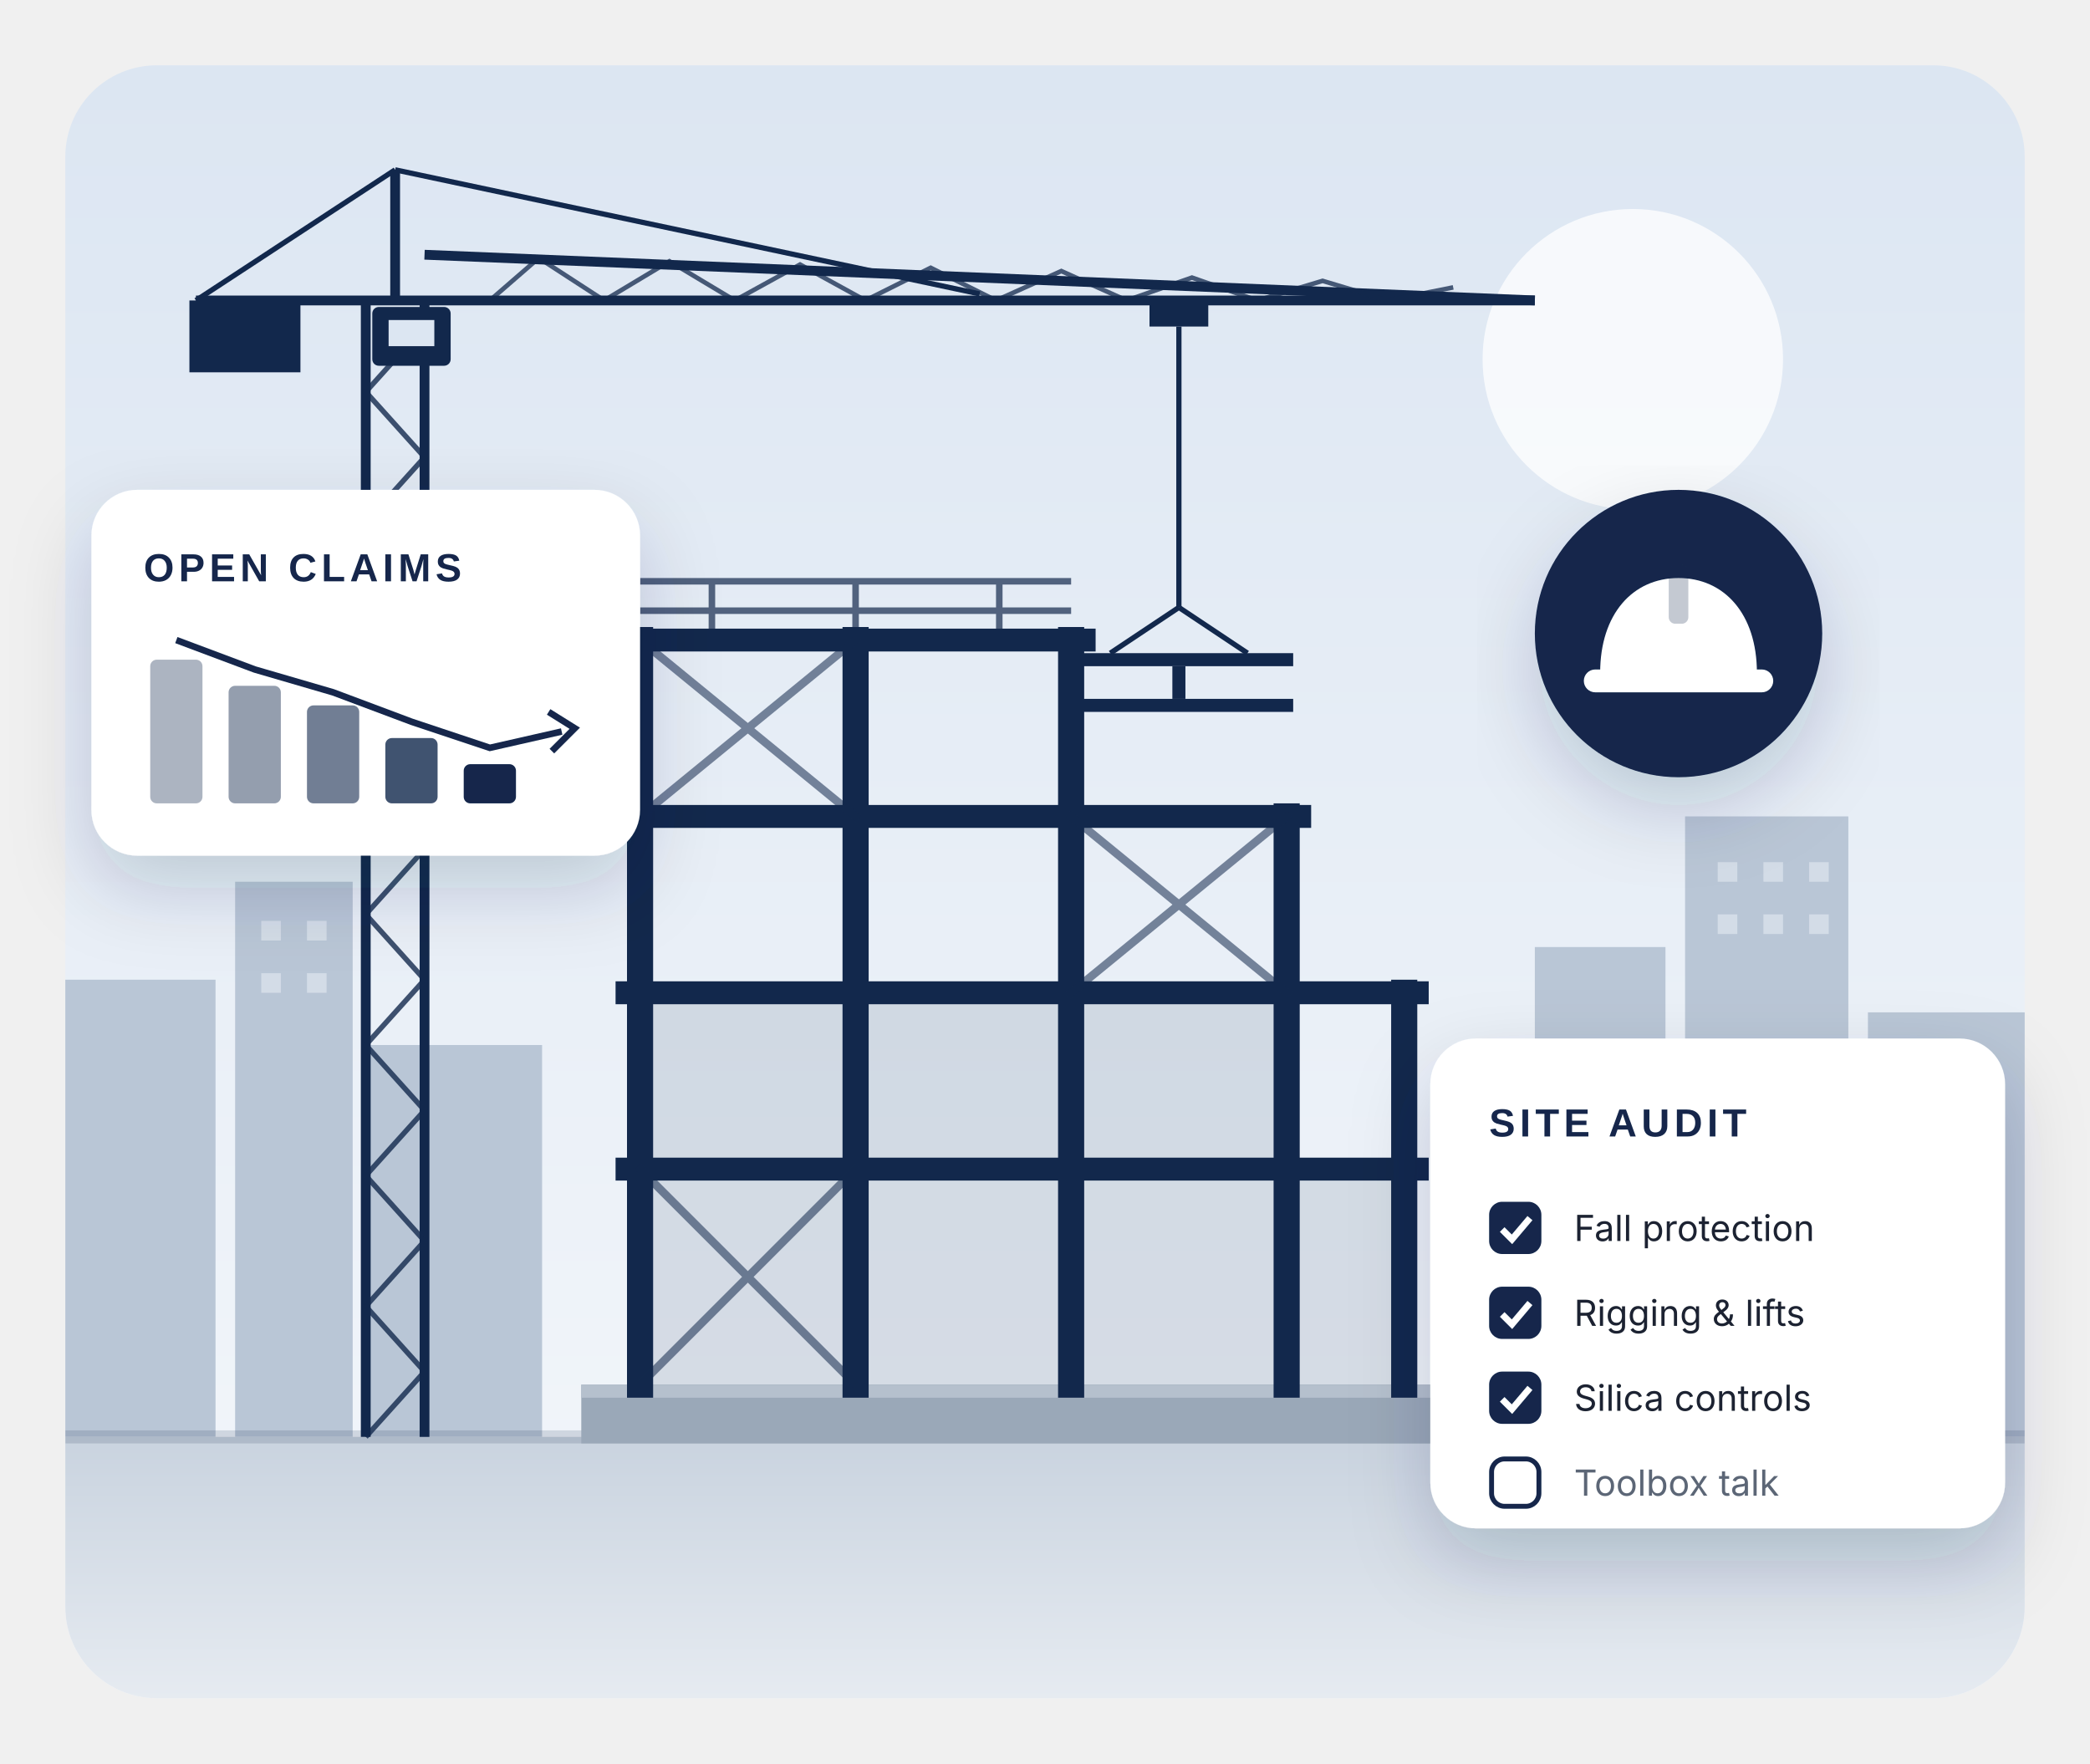
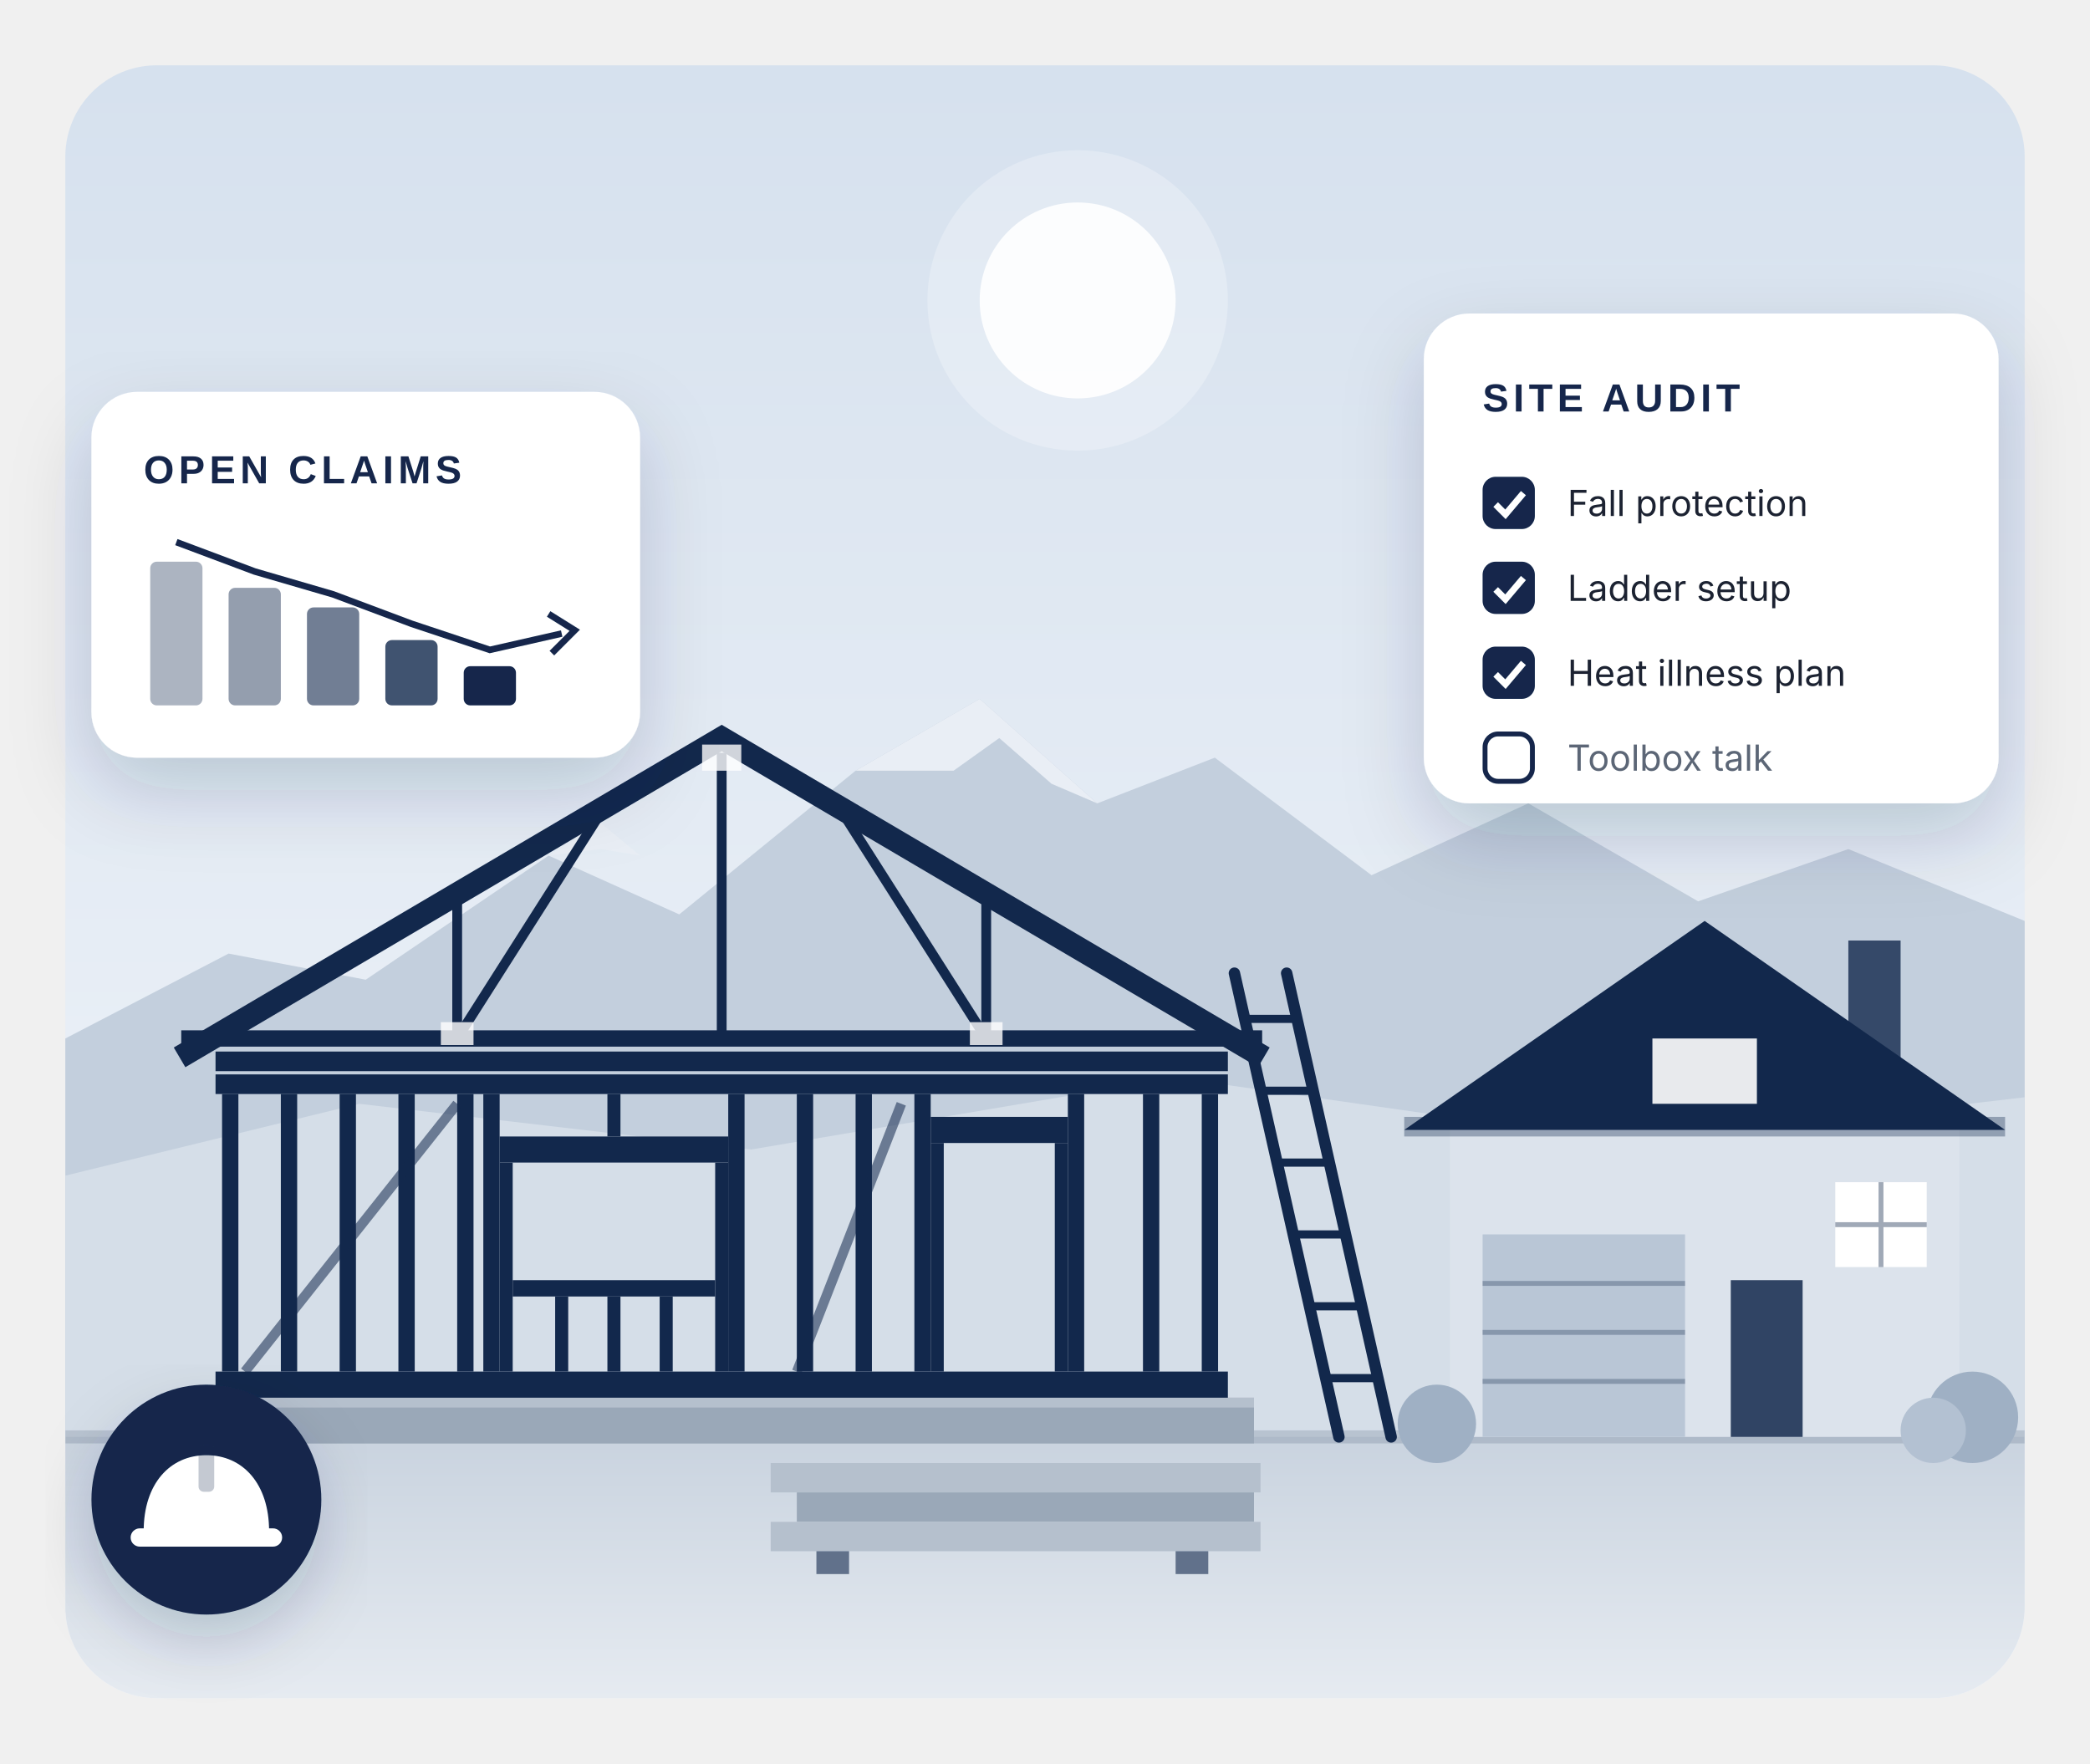
<svg xmlns="http://www.w3.org/2000/svg" viewBox="0 0 640 540" role="img" aria-labelledby="ht">
  <defs>
    <linearGradient id="sky" x1="0" y1="0" x2="0" y2="1">
-       <stop offset="0" stop-color="#DCE6F2" />
+       <stop offset="0" stop-color="#D6E1EE" />
      <stop offset="1" stop-color="#F4F7FB" />
    </linearGradient>
    <linearGradient id="ground" x1="0" y1="0" x2="0" y2="1">
      <stop offset="0" stop-color="#C9D3DF" />
      <stop offset="1" stop-color="#E6EBF1" />
    </linearGradient>
    <filter id="sh" x="-20%" y="-20%" width="140%" height="160%">
      <feDropShadow dx="0" dy="10" stdDeviation="12" flood-color="#12284C" flood-opacity=".18" />
    </filter>
    <clipPath id="frame">
      <rect x="20" y="20" width="600" height="500" rx="28" />
    </clipPath>
  </defs>
  <g clip-path="url(#frame)">
    <rect x="20" y="20" width="600" height="500" fill="url(#sky)" />
-     <circle cx="500" cy="110" r="46" fill="#FFFFFF" opacity=".75" />
-     <g fill="#B9C6D6">
-       <rect x="20" y="300" width="46" height="140" />
-       <rect x="72" y="270" width="36" height="170" />
-       <rect x="112" y="320" width="54" height="120" />
-       <rect x="470" y="290" width="40" height="150" />
-       <rect x="516" y="250" width="50" height="190" />
-       <rect x="572" y="310" width="48" height="130" />
-     </g>
-     <g fill="#D3DCE7">
-       <rect x="80" y="282" width="6" height="6" />
-       <rect x="94" y="282" width="6" height="6" />
-       <rect x="80" y="298" width="6" height="6" />
-       <rect x="94" y="298" width="6" height="6" />
-       <rect x="526" y="264" width="6" height="6" />
-       <rect x="540" y="264" width="6" height="6" />
-       <rect x="554" y="264" width="6" height="6" />
-       <rect x="526" y="280" width="6" height="6" />
-       <rect x="540" y="280" width="6" height="6" />
-       <rect x="554" y="280" width="6" height="6" />
-     </g>
+     <circle cx="330" cy="92" r="30" fill="#FFFFFF" opacity=".9" />
+     <circle cx="330" cy="92" r="46" fill="#FFFFFF" opacity=".25" />
+     <path d="M20 318 L70 292 L112 300 L168 262 L208 280 L262 236 L300 214 L336 246 L372 232 L420 268 L468 246 L520 276 L566 260 L620 282 V440 H20 Z" fill="#C3CFDD" />
+     <path d="M262 236 L300 214 L336 246 L322 240 L306 226 L292 236 Z" fill="#E9EEF5" />
+     <path d="M168 262 L184 252 L196 262 L184 260 Z" fill="#E9EEF5" />
+     <path d="M20 360 L110 338 L230 352 L360 330 L500 350 L620 336 V440 H20 Z" fill="#D5DEE8" />
    <rect x="20" y="440" width="600" height="80" fill="url(#ground)" />
    <rect x="20" y="438" width="600" height="4" fill="#12284C" opacity=".15" />
-     <rect x="178" y="424" width="270" height="18" fill="#9AA8B8" />
-     <rect x="178" y="424" width="270" height="4" fill="#B5C0CD" />
-     <g stroke="#12284C" stroke-linecap="square">
-       <g stroke-width="8">
-         <line x1="196" y1="424" x2="196" y2="196" />
-         <line x1="262" y1="424" x2="262" y2="196" />
-         <line x1="328" y1="424" x2="328" y2="196" />
-         <line x1="394" y1="424" x2="394" y2="250" />
-         <line x1="430" y1="424" x2="430" y2="304" />
+     <g>
+       <rect x="566" y="288" width="16" height="36" fill="#12284C" opacity=".8" />
+       <rect x="444" y="340" width="156" height="100" fill="#DCE3EC" />
+       <path d="M430 346 L522 282 L614 346 Z" fill="#12284C" />
+       <rect x="430" y="342" width="184" height="6" fill="#12284C" opacity=".35" />
+       <rect x="454" y="378" width="62" height="62" fill="#B9C6D6" />
+       <g stroke="#12284C" stroke-opacity=".3" stroke-width="1.5">
+         <line x1="454" y1="393" x2="516" y2="393" />
+         <line x1="454" y1="408" x2="516" y2="408" />
+         <line x1="454" y1="423" x2="516" y2="423" />
      </g>
-       <g stroke-width="7">
-         <line x1="192" y1="358" x2="434" y2="358" />
-         <line x1="192" y1="304" x2="434" y2="304" />
-         <line x1="192" y1="250" x2="398" y2="250" />
-         <line x1="192" y1="196" x2="332" y2="196" />
-       </g>
-       <g stroke-width="2.5" opacity=".55">
-         <line x1="196" y1="424" x2="262" y2="358" />
-         <line x1="262" y1="424" x2="196" y2="358" />
-         <line x1="328" y1="304" x2="394" y2="250" />
-         <line x1="394" y1="304" x2="328" y2="250" />
-         <line x1="196" y1="250" x2="262" y2="196" />
-         <line x1="262" y1="250" x2="196" y2="196" />
+       <rect x="530" y="392" width="22" height="48" fill="#12284C" opacity=".85" />
+       <rect x="562" y="362" width="28" height="26" fill="#FFFFFF" />
+       <path d="M576 362 V388 M562 375 H590" stroke="#12284C" stroke-opacity=".4" stroke-width="1.5" />
+       <rect x="506" y="318" width="32" height="20" fill="#FFFFFF" opacity=".9" />
+       <circle cx="440" cy="436" r="12" fill="#9FB0C4" />
+       <circle cx="604" cy="434" r="14" fill="#9FB0C4" />
+       <circle cx="592" cy="438" r="10" fill="#B3C1D2" />
+     </g>
+     <rect x="58" y="428" width="326" height="14" fill="#9AA8B8" />
+     <rect x="58" y="428" width="326" height="3" fill="#B5C0CD" />
+     <g fill="#12284C">
+       <rect x="66" y="420" width="310" height="8" />
+       <rect x="66" y="322" width="310" height="6" />
+       <rect x="66" y="329" width="310" height="6" />
+       <rect x="68" y="335" width="5" height="85" />
+       <rect x="86" y="335" width="5" height="85" />
+       <rect x="104" y="335" width="5" height="85" />
+       <rect x="122" y="335" width="5" height="85" />
+       <rect x="140" y="335" width="5" height="85" />
+       <rect x="148" y="335" width="5" height="85" />
+       <rect x="153" y="356" width="4" height="64" />
+       <rect x="219" y="356" width="4" height="64" />
+       <rect x="223" y="335" width="5" height="85" />
+       <rect x="153" y="348" width="70" height="8" />
+       <rect x="157" y="392" width="62" height="5" />
+       <rect x="170" y="397" width="4" height="23" />
+       <rect x="186" y="397" width="4" height="23" />
+       <rect x="202" y="397" width="4" height="23" />
+       <rect x="186" y="335" width="4" height="13" />
+       <rect x="244" y="335" width="5" height="85" />
+       <rect x="262" y="335" width="5" height="85" />
+       <rect x="280" y="335" width="5" height="85" />
+       <rect x="285" y="350" width="4" height="70" />
+       <rect x="323" y="350" width="4" height="70" />
+       <rect x="327" y="335" width="5" height="85" />
+       <rect x="285" y="342" width="42" height="8" />
+       <rect x="350" y="335" width="5" height="85" />
+       <rect x="368" y="335" width="5" height="85" />
+     </g>
+     <line x1="75" y1="420" x2="140" y2="338" stroke="#12284C" stroke-width="3" opacity=".55" />
+     <line x1="244" y1="420" x2="276" y2="338" stroke="#12284C" stroke-width="3" opacity=".55" />
+     <g stroke="#12284C" stroke-linecap="square" fill="none">
+       <path d="M58 322 L221 226 L384 322" stroke-width="7" />
+       <line x1="58" y1="318" x2="384" y2="318" stroke-width="5" />
+       <g stroke-width="3">
+         <line x1="221" y1="232" x2="221" y2="318" />
+         <line x1="140" y1="318" x2="140" y2="276" />
+         <line x1="302" y1="318" x2="302" y2="276" />
+         <line x1="140" y1="318" x2="182" y2="252" />
+         <line x1="302" y1="318" x2="260" y2="252" />
      </g>
    </g>
-     <g fill="#12284C" opacity=".12">
-       <rect x="196" y="358" width="238" height="66" />
-       <rect x="196" y="304" width="198" height="54" />
+     <g fill="#FFFFFF" opacity=".8">
+       <rect x="215" y="228" width="12" height="8" />
+       <rect x="135" y="313" width="10" height="7" />
+       <rect x="297" y="313" width="10" height="7" />
    </g>
-     <g stroke="#12284C" stroke-width="2" opacity=".7">
-       <line x1="196" y1="178" x2="328" y2="178" />
-       <line x1="196" y1="187" x2="328" y2="187" />
-       <line x1="218" y1="178" x2="218" y2="196" />
-       <line x1="262" y1="178" x2="262" y2="196" />
-       <line x1="306" y1="178" x2="306" y2="196" />
+     <g stroke="#12284C" stroke-width="3.5" stroke-linecap="round">
+       <line x1="410" y1="440" x2="378" y2="298" />
+       <line x1="426" y1="440" x2="394" y2="298" />
+       <g stroke-width="2.5">
+         <line x1="405.9" y1="422" x2="421.9" y2="422" />
+         <line x1="401.0" y1="400" x2="417.0" y2="400" />
+         <line x1="396.0" y1="378" x2="412.0" y2="378" />
+         <line x1="391.1" y1="356" x2="407.1" y2="356" />
+         <line x1="386.1" y1="334" x2="402.1" y2="334" />
+         <line x1="381.2" y1="312" x2="397.2" y2="312" />
+       </g>
    </g>
-     <g stroke="#12284C" fill="none">
-       <g stroke-width="3">
-         <line x1="112" y1="440" x2="112" y2="92" />
-         <line x1="130" y1="440" x2="130" y2="92" />
-       </g>
-       <g stroke-width="1.6" opacity=".8">
-         <path d="M112 440 L130 420 L112 400 L130 380 L112 360 L130 340 L112 320 L130 300 L112 280 L130 260 L112 240 L130 220 L112 200 L130 180 L112 160 L130 140 L112 120 L130 100" />
-       </g>
-       <g stroke-width="3">
-         <line x1="60" y1="92" x2="470" y2="92" />
-         <line x1="130" y1="78" x2="470" y2="92" />
-       </g>
-       <g stroke-width="1.4" opacity=".75">
-         <path d="M150 92 L165 79 L185 92 L205 80 L225 92 L245 81 L265 92 L285 82 L305 92 L325 83 L345 92 L365 85 L385 92 L405 86 L425 92 L445 88" />
-       </g>
-       <line x1="121" y1="92" x2="121" y2="52" stroke-width="3" />
-       <line x1="121" y1="52" x2="60" y2="92" stroke-width="1.6" />
-       <line x1="121" y1="52" x2="300" y2="90" stroke-width="1.6" />
-     </g>
-     <rect x="58" y="92" width="34" height="22" fill="#12284C" />
-     <rect x="114" y="94" width="24" height="18" rx="2" fill="#12284C" />
-     <rect x="119" y="98" width="14" height="8" fill="#DCE6F2" />
-     <rect x="352" y="92" width="18" height="8" fill="#12284C" />
-     <line x1="361" y1="100" x2="361" y2="186" stroke="#12284C" stroke-width="1.6" />
-     <path d="M361 186 L340 200 M361 186 L382 200" stroke="#12284C" stroke-width="1.6" />
-     <g fill="#12284C">
-       <rect x="326" y="200" width="70" height="4" />
-       <rect x="359" y="204" width="4" height="10" />
-       <rect x="326" y="214" width="70" height="4" />
+     <g>
+       <rect x="236" y="448" width="150" height="9" fill="#B5C0CD" />
+       <rect x="244" y="457" width="140" height="9" fill="#9AA8B8" />
+       <rect x="236" y="466" width="150" height="9" fill="#B5C0CD" />
+       <rect x="250" y="475" width="10" height="7" fill="#12284C" opacity=".6" />
+       <rect x="360" y="475" width="10" height="7" fill="#12284C" opacity=".6" />
    </g>
  </g>
-   <g filter="url(#sh)" transform="translate(438 318)">
-     <rect width="176" height="150" rx="14" fill="#FFFFFF" />
-     <text x="18" y="30" font-family="Archivo, Arial, sans-serif" font-size="12" font-weight="700" letter-spacing="1.4" fill="#12284C">SITE AUDIT</text>
-     <g font-family="Inter, Arial, sans-serif" font-size="11" fill="#1B2330">
-       <g transform="translate(18 50)">
-         <rect width="16" height="16" rx="4" fill="#12284C" />
-         <path d="M4 8.5 L7 11.5 L12.5 5" stroke="#fff" stroke-width="2" fill="none" />
-         <text x="26" y="12">Fall protection</text>
-       </g>
-       <g transform="translate(18 76)">
-         <rect width="16" height="16" rx="4" fill="#12284C" />
-         <path d="M4 8.5 L7 11.5 L12.5 5" stroke="#fff" stroke-width="2" fill="none" />
-         <text x="26" y="12">Rigging &amp; lifts</text>
-       </g>
-       <g transform="translate(18 102)">
-         <rect width="16" height="16" rx="4" fill="#12284C" />
-         <path d="M4 8.5 L7 11.5 L12.5 5" stroke="#fff" stroke-width="2" fill="none" />
-         <text x="26" y="12">Silica controls</text>
-       </g>
-       <g transform="translate(18 128)">
-         <rect x=".75" y=".75" width="14.5" height="14.5" rx="4" fill="none" stroke="#12284C" stroke-width="1.5" />
-         <text x="26" y="12" fill="#5B6676">Toolbox talk</text>
-       </g>
-     </g>
-   </g>
-   <g filter="url(#sh)" transform="translate(28 150)">
+   <g filter="url(#sh)" transform="translate(28 120)">
    <rect width="168" height="112" rx="14" fill="#FFFFFF" />
    <text x="16" y="28" font-family="Archivo, Arial, sans-serif" font-size="12" font-weight="700" letter-spacing="1.4" fill="#12284C">OPEN CLAIMS</text>
    <g fill="#12284C">
      <rect x="18" y="52" width="16" height="44" rx="2" opacity=".35" />
      <rect x="42" y="60" width="16" height="36" rx="2" opacity=".45" />
      <rect x="66" y="66" width="16" height="30" rx="2" opacity=".6" />
      <rect x="90" y="76" width="16" height="20" rx="2" opacity=".8" />
      <rect x="114" y="84" width="16" height="12" rx="2" />
    </g>
    <path d="M26 46 L50 55 L74 62 L98 71 L122 79 L144 74" fill="none" stroke="#12284C" stroke-width="2" />
    <path d="M140 68 L148 73 L141 80" fill="none" stroke="#12284C" stroke-width="2" />
  </g>
-   <g filter="url(#sh)" transform="translate(470 150)">
+   <g filter="url(#sh)" transform="translate(28 424) scale(.8)">
    <circle cx="44" cy="44" r="44" fill="#12284C" />
    <path d="M20 56 C20 38 30 27 44 27 C58 27 68 38 68 56 Z" fill="#FFFFFF" />
    <rect x="15" y="55" width="58" height="7" rx="3.5" fill="#FFFFFF" />
    <rect x="41" y="23" width="6" height="18" rx="2" fill="#12284C" opacity=".25" />
  </g>
+   <g filter="url(#sh)" transform="translate(436 96)">
+     <rect width="176" height="150" rx="14" fill="#FFFFFF" />
+     <text x="18" y="30" font-family="Archivo, Arial, sans-serif" font-size="12" font-weight="700" letter-spacing="1.4" fill="#12284C">SITE AUDIT</text>
+     <g font-family="Inter, Arial, sans-serif" font-size="11" fill="#1B2330">
+       <g transform="translate(18 50)">
+         <rect width="16" height="16" rx="4" fill="#12284C" />
+         <path d="M4 8.5 L7 11.5 L12.5 5" stroke="#fff" stroke-width="2" fill="none" />
+         <text x="26" y="12">Fall protection</text>
+       </g>
+       <g transform="translate(18 76)">
+         <rect width="16" height="16" rx="4" fill="#12284C" />
+         <path d="M4 8.5 L7 11.5 L12.5 5" stroke="#fff" stroke-width="2" fill="none" />
+         <text x="26" y="12">Ladder setup</text>
+       </g>
+       <g transform="translate(18 102)">
+         <rect width="16" height="16" rx="4" fill="#12284C" />
+         <path d="M4 8.5 L7 11.5 L12.5 5" stroke="#fff" stroke-width="2" fill="none" />
+         <text x="26" y="12">Heat illness plan</text>
+       </g>
+       <g transform="translate(18 128)">
+         <rect x=".75" y=".75" width="14.5" height="14.5" rx="4" fill="none" stroke="#12284C" stroke-width="1.5" />
+         <text x="26" y="12" fill="#5B6676">Toolbox talk</text>
+       </g>
+     </g>
+   </g>
</svg>
